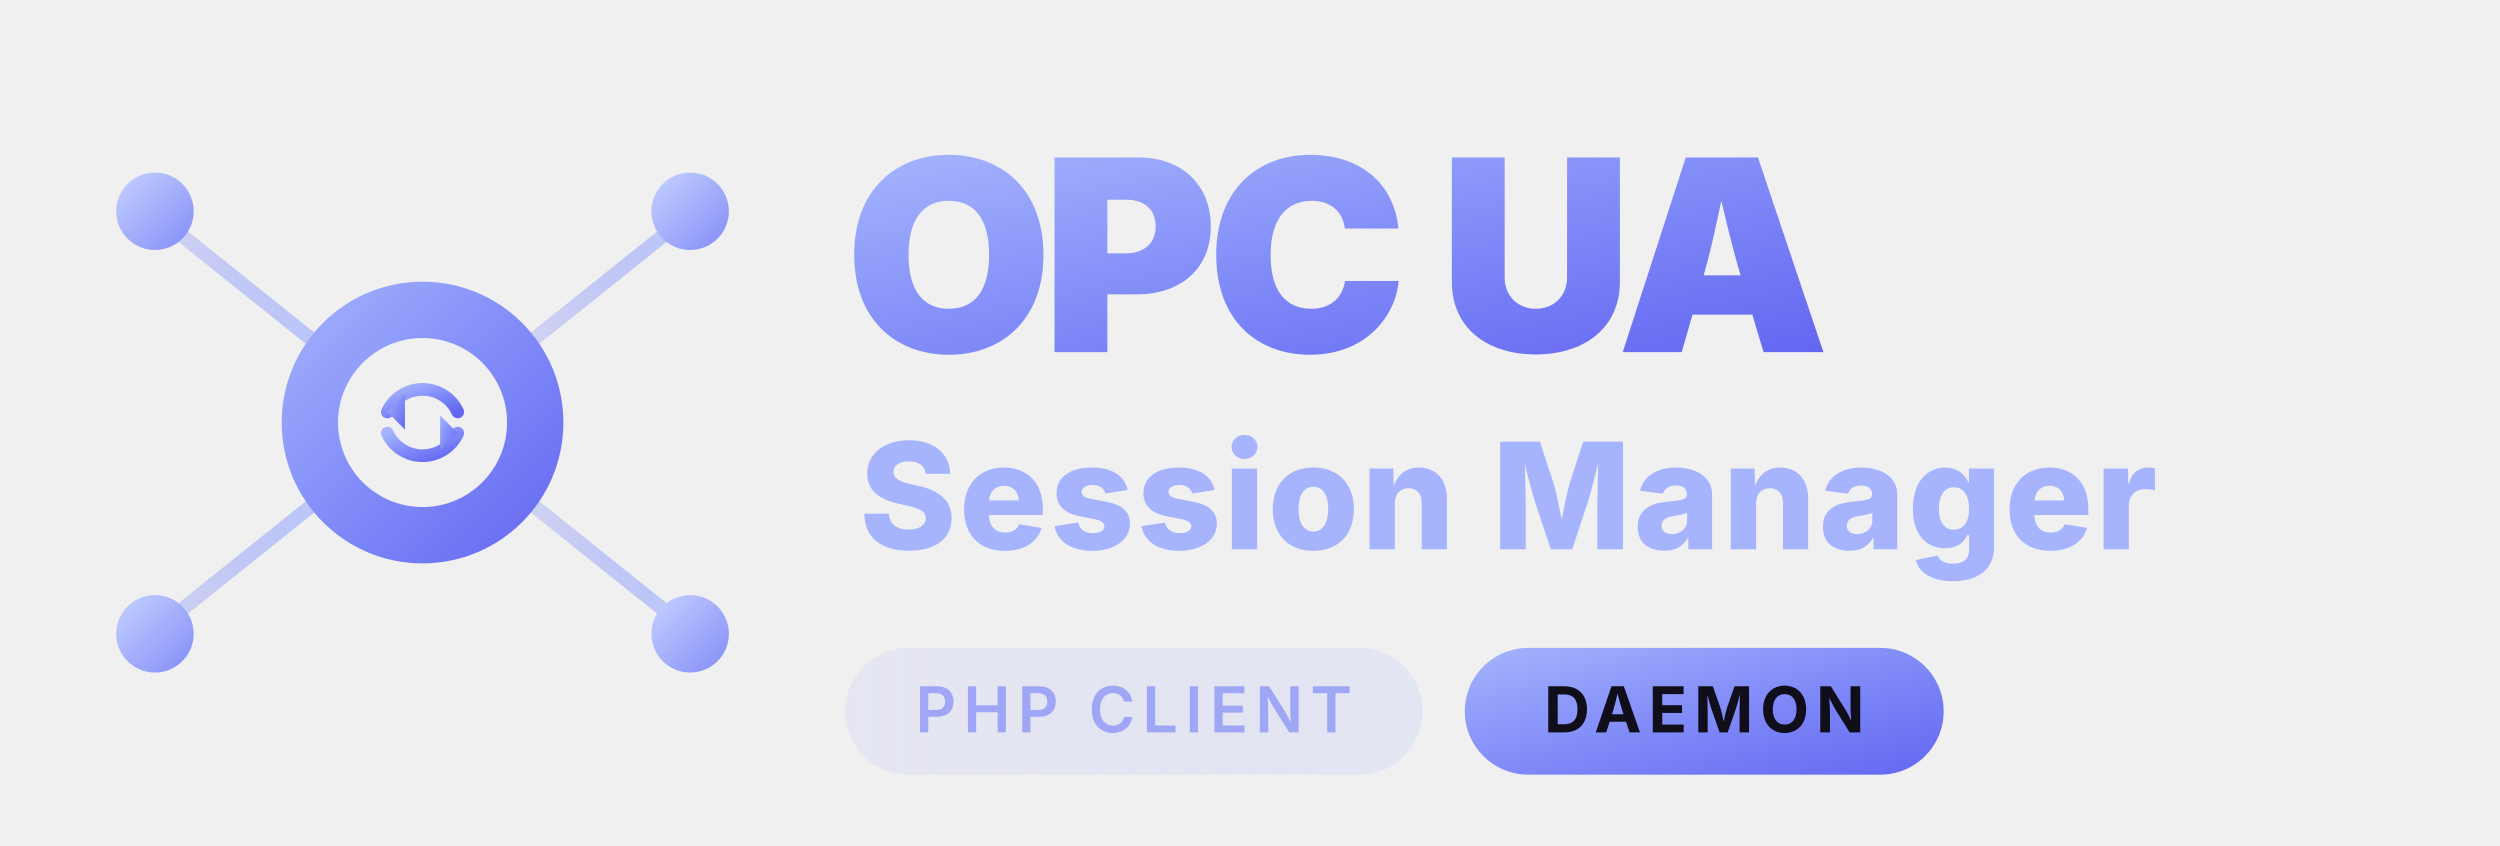
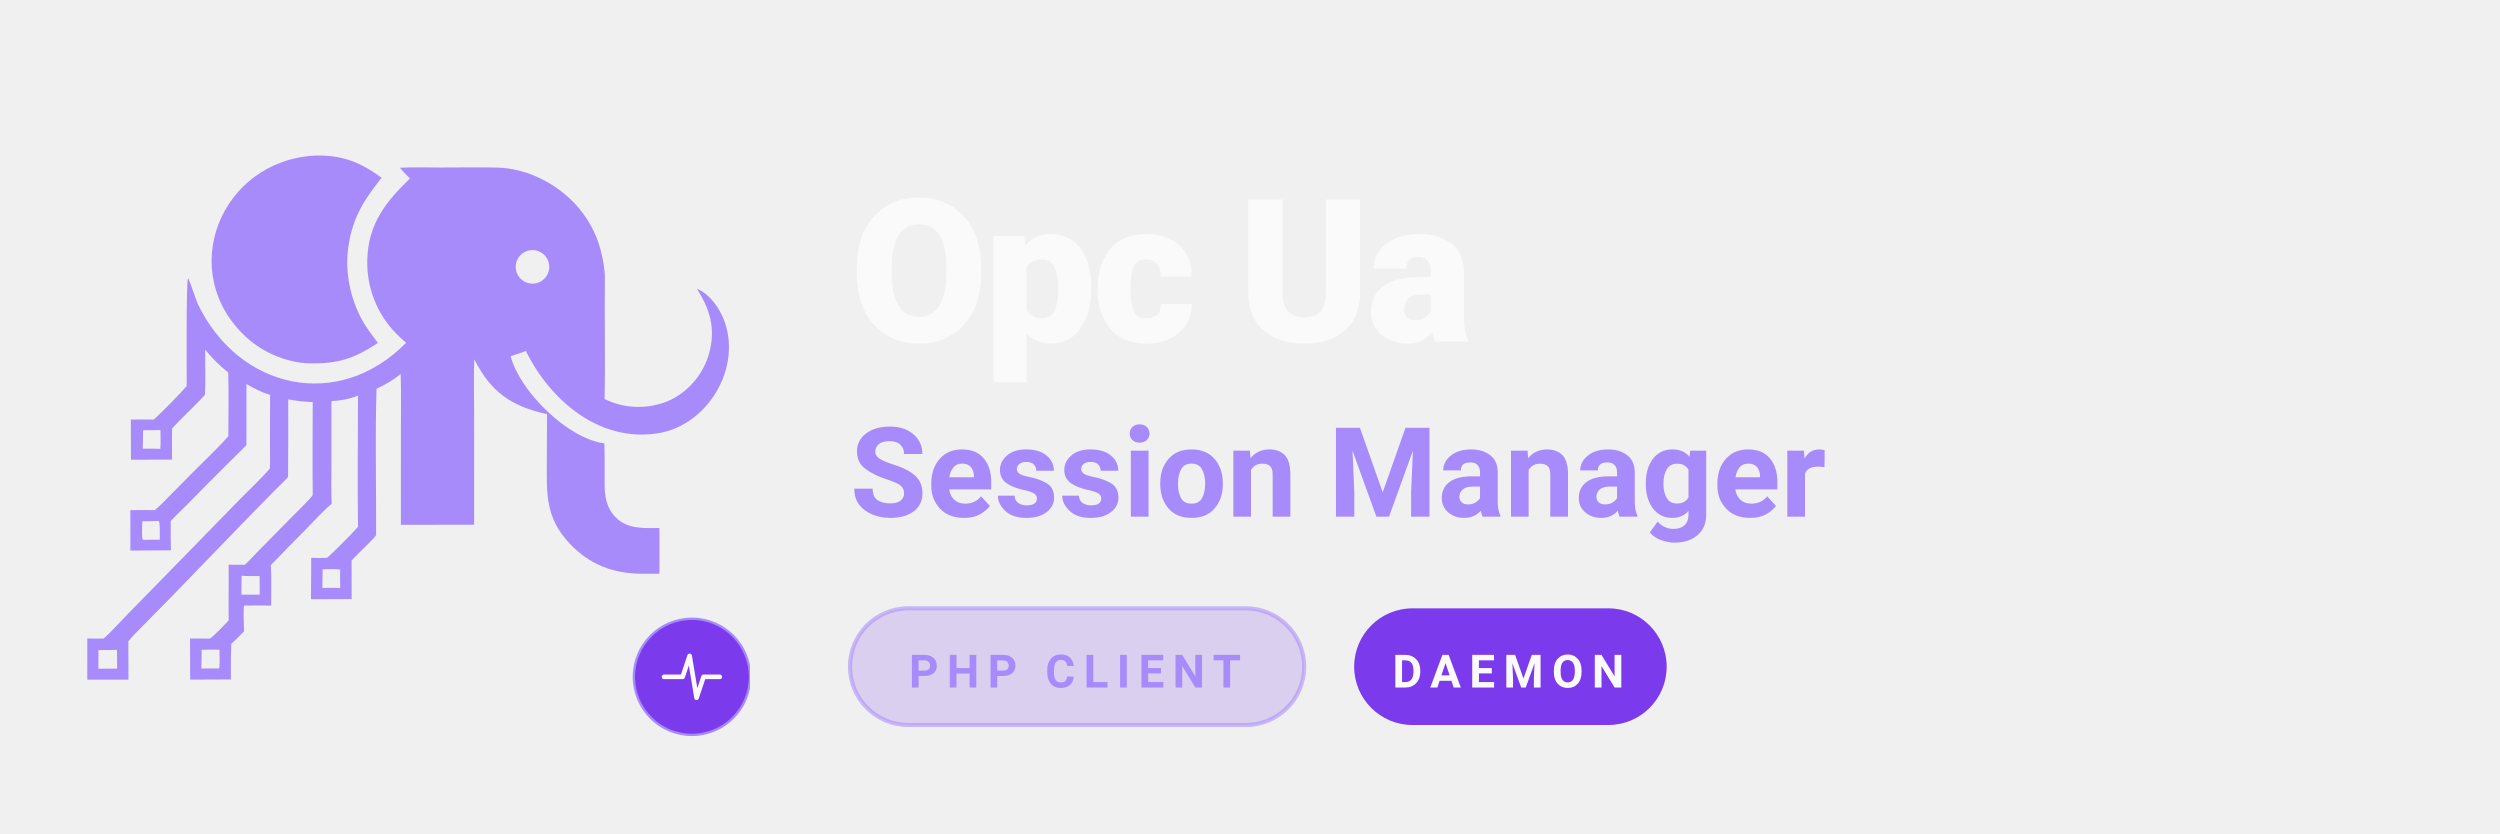
- <svg xmlns="http://www.w3.org/2000/svg" viewBox="0 0 355 120" width="355" height="120">
-   <defs>
-     <linearGradient id="brand" x1="0%" y1="0%" x2="100%" y2="100%">
-       <stop offset="0%" stop-color="#A5B4FC" />
-       <stop offset="50%" stop-color="#818CF8" />
-       <stop offset="100%" stop-color="#6366F1" />
-     </linearGradient>
-     <linearGradient id="node" x1="0%" y1="0%" x2="100%" y2="100%">
-       <stop offset="0%" stop-color="#C7D2FE" />
-       <stop offset="100%" stop-color="#818CF8" />
-     </linearGradient>
-     <linearGradient id="line" x1="0%" y1="0%" x2="100%" y2="0%">
-       <stop offset="0%" stop-color="#818CF8" stop-opacity="0.3" />
-       <stop offset="100%" stop-color="#A5B4FC" stop-opacity="0.7" />
-     </linearGradient>
-     <linearGradient id="badge1" x1="0%" y1="0%" x2="100%" y2="0%">
-       <stop offset="0%" stop-color="#818CF8" stop-opacity="0.1" />
-       <stop offset="100%" stop-color="#A5B4FC" stop-opacity="0.18" />
-     </linearGradient>
-     <mask id="ringMask" maskContentUnits="userSpaceOnUse">
-       <rect x="-100" y="-100" width="500" height="500" fill="white" />
-       <circle cx="44" cy="44" r="12" fill="black" />
-     </mask>
-   </defs>
-   <g transform="translate(16, 16)">
-     <line x1="60" y1="32" x2="80" y2="16" stroke="url(#line)" stroke-width="2" stroke-linecap="round" />
-     <line x1="60" y1="56" x2="80" y2="72" stroke="url(#line)" stroke-width="2" stroke-linecap="round" />
-     <line x1="28" y1="32" x2="8" y2="16" stroke="url(#line)" stroke-width="2" stroke-linecap="round" />
-     <line x1="28" y1="56" x2="8" y2="72" stroke="url(#line)" stroke-width="2" stroke-linecap="round" />
-     <circle cx="44" cy="44" r="20" fill="url(#brand)" mask="url(#ringMask)" />
-     <circle cx="82" cy="14" r="5.5" fill="url(#node)" />
-     <circle cx="82" cy="74" r="5.5" fill="url(#node)" />
-     <circle cx="6" cy="14" r="5.5" fill="url(#node)" />
-     <circle cx="6" cy="74" r="5.5" fill="url(#node)" />
-     <path d="M 49 42.5 A 5.5 5.5 0 0 0 39 42.5" fill="none" stroke="url(#brand)" stroke-width="1.8" stroke-linecap="round" />
-     <path d="M 39 42.5 L 41.5 40 L 41.5 45 Z" fill="url(#brand)" />
-     <path d="M 39 45.5 A 5.5 5.5 0 0 0 49 45.5" fill="none" stroke="url(#brand)" stroke-width="1.8" stroke-linecap="round" />
-     <path d="M 49 45.5 L 46.5 43 L 46.5 48 Z" fill="url(#brand)" />
+ <svg xmlns="http://www.w3.org/2000/svg" width="600" height="200" viewBox="0 0 600 200">
+   <svg x="20" y="20" width="160" height="160" viewBox="236 229 574 574">
+     <defs>
+       <mask id="cutouts" maskUnits="userSpaceOnUse" x="236" y="229" width="574" height="574">
+         <rect x="236" y="229" width="574" height="574" fill="white" />
+         <path fill="black" d="M619.618 372.914C627.415 371.2 635.123 376.141 636.822 383.941C638.521 391.742 633.565 399.441 625.761 401.124C617.978 402.803 610.306 397.864 608.612 390.085C606.918 382.305 611.842 374.623 619.618 372.914Z" />
+         <path fill="black" d="M249.02 717.001L264.969 716.824L265.105 732.919L248.992 733.027C249.066 727.737 249.012 722.304 249.02 717.001Z" />
+         <path fill="black" d="M337.884 716.685C342.891 716.534 348.206 716.604 353.238 716.586C353.258 719.136 353.693 731.506 352.834 732.844C347.76 732.736 342.685 732.743 337.612 732.866C337.842 727.777 337.79 721.858 337.884 716.685Z" />
+         <path fill="black" d="M372.261 652.986C376.872 653.36 383.045 653.203 387.774 653.214C387.735 658.522 387.82 663.963 387.845 669.283L372.098 669.284L372.261 652.986Z" />
+         <path fill="black" d="M450.732 647.235L457.119 647.532C456.932 652.779 457.088 658.203 457.162 663.466L449.213 663.39L441.844 663.451L442.02 647.421L450.732 647.235Z" />
+         <path fill="black" d="M300.999 605.764C302.133 607.16 301.801 619.237 301.826 621.916L287.516 622.03L287.125 621.79C286.069 620.116 286.714 608.775 286.791 606.033C291.528 606.039 296.265 605.949 300.999 605.764Z" />
+         <path fill="black" d="M287.424 527.696C292.289 527.738 297.534 527.595 302.424 527.544C302.318 532.34 302.801 539.208 302.272 543.727C297.452 543.436 292.025 543.552 287.154 543.55C287.392 538.451 287.375 532.831 287.424 527.696Z" />
+       </mask>
+     </defs>
+     <g mask="url(#cutouts)">
+       <path fill="#A78BFA" d="M508.526 301.692C518.464 301.076 532.852 301.47 543.15 301.479C559.15 301.493 576.102 301.178 592.027 301.521C616.978 302.057 641.774 314.259 658.886 332.24C669.629 343.543 677.366 357.359 681.391 372.424C683.345 379.859 685.141 389.46 685.047 397.177C684.628 431.614 685.585 466.356 684.773 500.768C689.267 502.994 693.995 504.709 698.871 505.882C714.32 509.575 733.022 507.292 746.635 498.821C761.265 489.825 771.676 475.337 775.537 458.601C780.198 438.288 774.866 422.727 764.318 405.826C773.348 409.586 780.413 418.171 784.839 426.715C806.298 468.138 776.167 522.962 730.927 530.269C680.586 538.4 638.086 502.236 617.005 459.401C613.579 460.934 607.617 462.713 603.889 463.946C612.006 494.435 653.006 534.884 684.599 538.999C684.969 550.017 684.848 561.627 684.829 572.764C684.809 584.385 686.04 594.362 694.762 603.061C704.582 612.854 718.911 612.049 731.993 611.86C732.252 624.738 732.034 638.295 732.02 651.223L716.508 651.227C692.146 651.023 671.844 643.287 655.076 625.609C633.584 602.951 635.008 582.577 635.058 554.254C635.053 540.788 635.118 527.321 635.253 513.855C604.758 507.056 587.046 495.2 572.605 466.584C572.005 481.468 572.482 500.011 572.482 515.117L572.456 609.023L509.406 609.127L509.428 527.211C509.438 511.474 509.734 494.922 509.22 479.296C502.637 484.646 496.043 488.383 488.44 492.018C487.135 532.584 488.3 577.153 488.056 618.047C484.779 622.767 472.039 634.04 466.954 639.905L467.022 673.059L432.021 673.186C432.01 661.314 432.077 649.442 432.22 637.571C436.993 637.674 441.203 637.809 445.983 637.47C452.572 631.466 466.738 617.475 472.484 610.843C472.004 573.483 472.435 535.268 472.481 497.834C465.802 500.725 456.872 502.334 449.625 502.604L449.603 559.033C449.598 569.155 449.324 581.016 449.819 591.003C443.541 596.143 434.432 606.006 428.497 612.069C418.085 622.554 407.75 633.117 397.495 643.756C398.076 654.998 397.69 667.223 397.746 678.606C390.098 678.512 382.321 678.598 374.662 678.615L374.447 678.803C373.635 680.787 374.245 697.429 374.364 700.77C370.6 704.844 367.427 707.87 363.393 711.632C362.943 721.949 363.044 731.935 363.058 742.259L327.978 742.404L327.868 707.011L345.06 707.082C349.619 703.703 357.027 695.707 361.139 691.434C360.933 675.451 361.293 659.497 361.086 643.432C365.693 643.407 370.385 643.492 375 643.53C378.926 640.009 383.844 634.532 387.727 630.602C396.633 621.675 405.483 612.691 414.276 603.653C417.882 599.961 431.187 587.095 433.512 583.544C433.193 557.059 433.46 529.999 433.506 503.471C425.54 503.011 420.225 502.603 412.409 501.089C412.504 523.373 412.457 545.658 412.268 567.943C408.693 571.894 403.62 576.664 399.738 580.588L376.832 603.98L311.001 671.98L287.32 695.994C283.466 699.928 278.083 705.176 274.754 709.372L274.862 742.446L239.401 742.436L239.389 707.008C244.101 707.144 248.816 707.145 253.529 707.011C258.447 702.855 269.044 691.272 274.048 686.159L317.58 641.676L370.639 587.298C377.859 579.913 390.428 568.017 396.522 560.705C396.998 555.202 396.658 545.661 396.673 539.762L396.787 497.209C389.692 495.268 382.843 491.503 376.476 487.894L376.416 540.427C370.869 546.323 364.047 552.707 358.229 558.523C347.333 569.364 336.515 580.283 325.774 591.278C320.843 596.25 315.988 600.716 311.233 605.902C311.133 614.301 311.189 622.7 311.403 631.097L276.531 631.277L276.46 596.471C283.399 596.331 290.566 596.449 297.524 596.485C301.39 593.432 306.181 588.336 309.782 584.709L329.056 565.168C338.421 555.646 352.671 542.29 360.849 532.791C360.94 515.742 361.251 494.762 360.773 478.005C352.646 471.362 347.428 466.332 340.885 458.282C341.022 470.381 341.295 485.04 340.708 497.011C338.883 499.5 334.27 503.946 332.02 506.25C325.503 512.927 318.657 519.271 312.393 526.208C312.276 535.155 312.272 544.102 312.381 553.049L277.007 553.056L276.899 518.45C283.34 518.356 290.026 518.475 296.486 518.507C300.985 515.058 321.443 493.992 325.005 489.614C325.02 479.545 324.439 400.774 326.105 396.771C327.43 397.934 332.831 415.296 334.42 418.631C369.606 492.484 455.516 511.83 513.905 452.39C510.898 449.717 507.787 446.963 504.99 444.074C488.662 427.236 479.824 404.519 480.481 381.074C481.121 350.273 496.349 331.033 517.208 310.924C514.047 307.815 511.481 304.991 508.526 301.692Z" />
+       <path fill="#A78BFA" d="M435.37 291.216C458.422 290.471 474.641 296.883 492.791 310.302C477.907 329.183 468.189 343.784 464.329 368.703C460.95 390.519 465.547 413.479 476.036 432.833C479.477 439.181 485.253 446.638 489.598 452.545C468.847 466.134 455.424 470.551 430.452 470.109C411.404 469.564 390.73 460.745 376.781 448.065C315.012 391.915 353.971 295.559 435.37 291.216Z" />
+     </g>
+     <g>
+       <circle cx="760" cy="740" r="50" fill="#7C3AED" stroke="#A78BFA" stroke-width="2" />
+       <g fill="none" stroke="#FAFAFA" stroke-width="4" stroke-linecap="round" stroke-linejoin="round">
+         <path d="M 736 740 H 752 L 758 722 L 764 758 L 770 740 H 784" />
+       </g>
+     </g>
+   </svg>
+   <g font-family="system-ui, -apple-system, Segoe UI, Roboto, Inter, sans-serif">
+     <text x="204" y="82" font-size="48" font-weight="800" letter-spacing="-1" fill="#FAFAFA">Opc Ua</text>
+     <text x="204" y="124" font-size="30" font-weight="700" fill="#A78BFA">Session Manager</text>
+     <rect x="204" y="146" width="109" height="28" rx="14" fill="rgba(124,58,237,0.18)" stroke="rgba(167,139,250,0.55)" stroke-width="1" />
+     <text x="258" y="165" font-size="11" font-weight="700" letter-spacing="2" fill="#A78BFA" text-anchor="middle">PHP CLIENT</text>
+     <rect x="325" y="146" width="75" height="28" rx="14" fill="#7C3AED" />
+     <text x="362" y="165" font-size="11" font-weight="700" letter-spacing="2" fill="#FAFAFA" text-anchor="middle">DAEMON</text>
  </g>
-   <text x="120" y="50" font-family="system-ui, -apple-system, 'Segoe UI', sans-serif" font-size="38" font-weight="900" fill="url(#brand)" letter-spacing="-1.5">
-     OPC UA
-   </text>
-   <text x="122" y="78" font-family="system-ui, -apple-system, 'Segoe UI', sans-serif" font-size="21" font-weight="800" fill="#A5B4FC" letter-spacing="0.3">
-     Session Manager
-   </text>
-   <rect x="120" y="92" width="82" height="18" rx="9" fill="url(#badge1)" />
-   <text x="161" y="104" font-family="system-ui, -apple-system, 'Segoe UI', sans-serif" font-size="9" font-weight="600" fill="#818CF8" text-anchor="middle" letter-spacing="1" opacity="0.7">
-     PHP CLIENT
-   </text>
-   <rect x="208" y="92" width="68" height="18" rx="9" fill="url(#brand)" />
-   <text x="242" y="104" font-family="system-ui, -apple-system, 'Segoe UI', sans-serif" font-size="9" font-weight="700" fill="#0F0E1A" text-anchor="middle" letter-spacing="1">
-     DAEMON
-   </text>
</svg>
